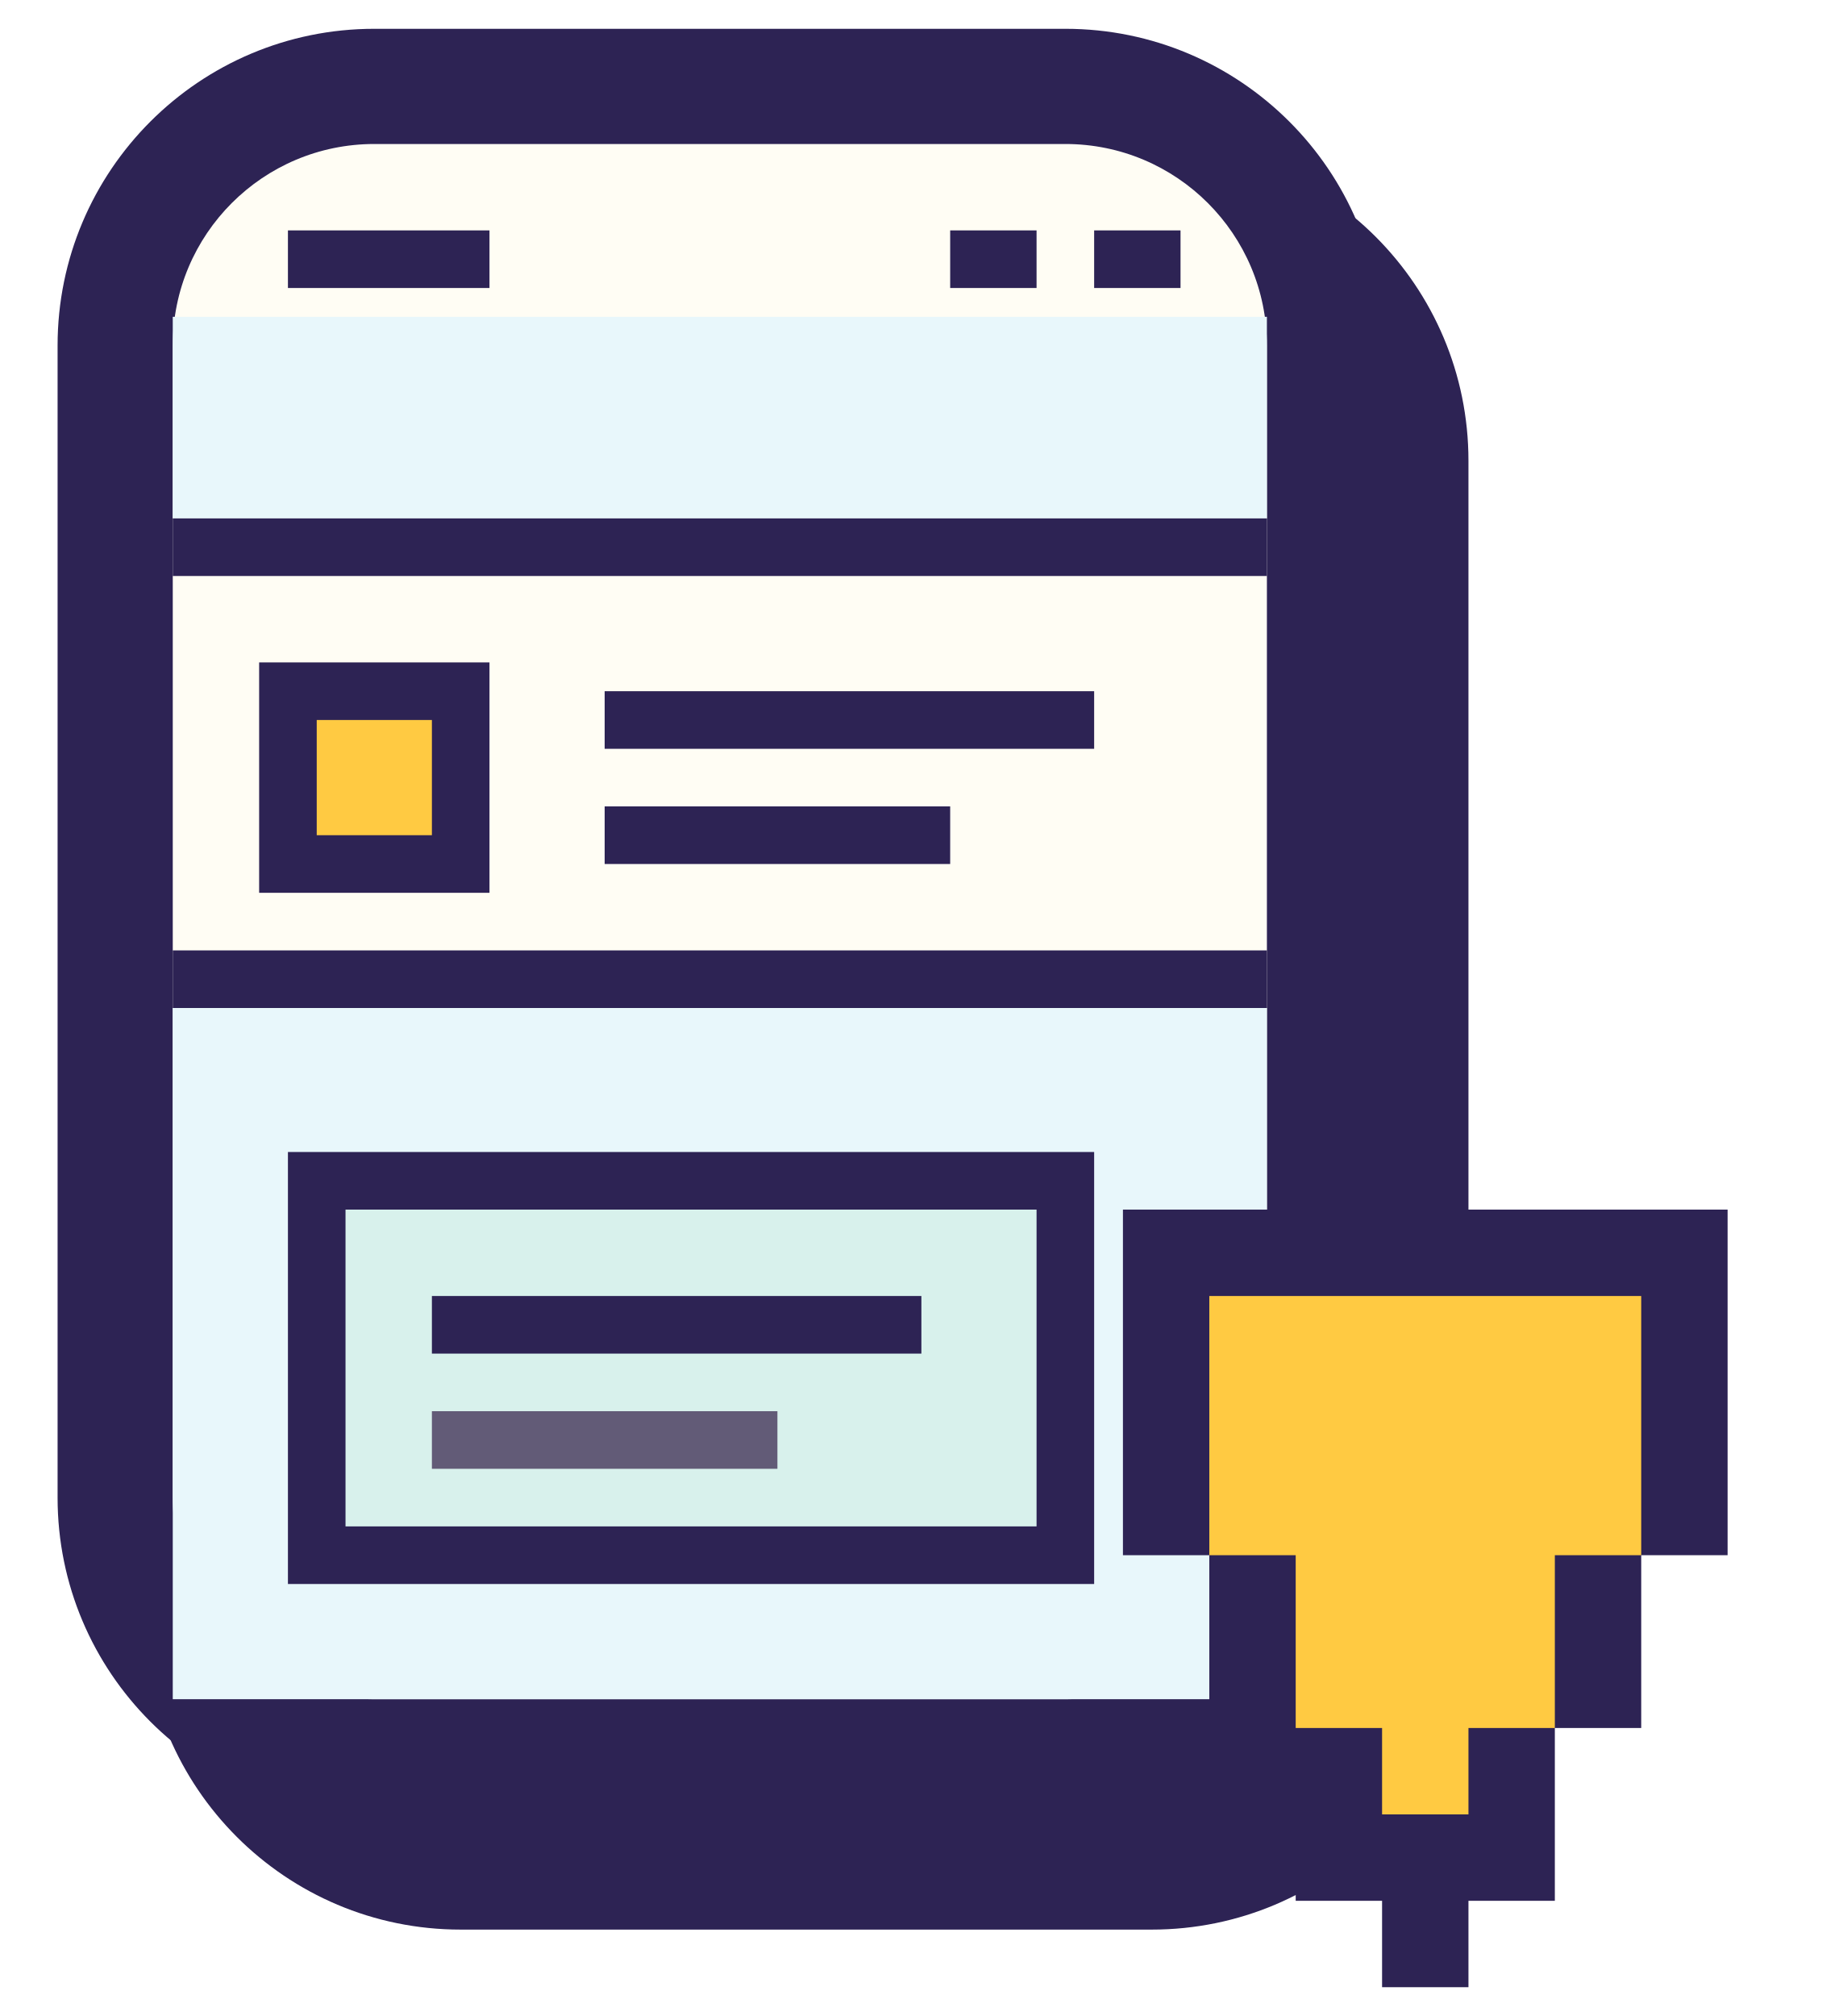
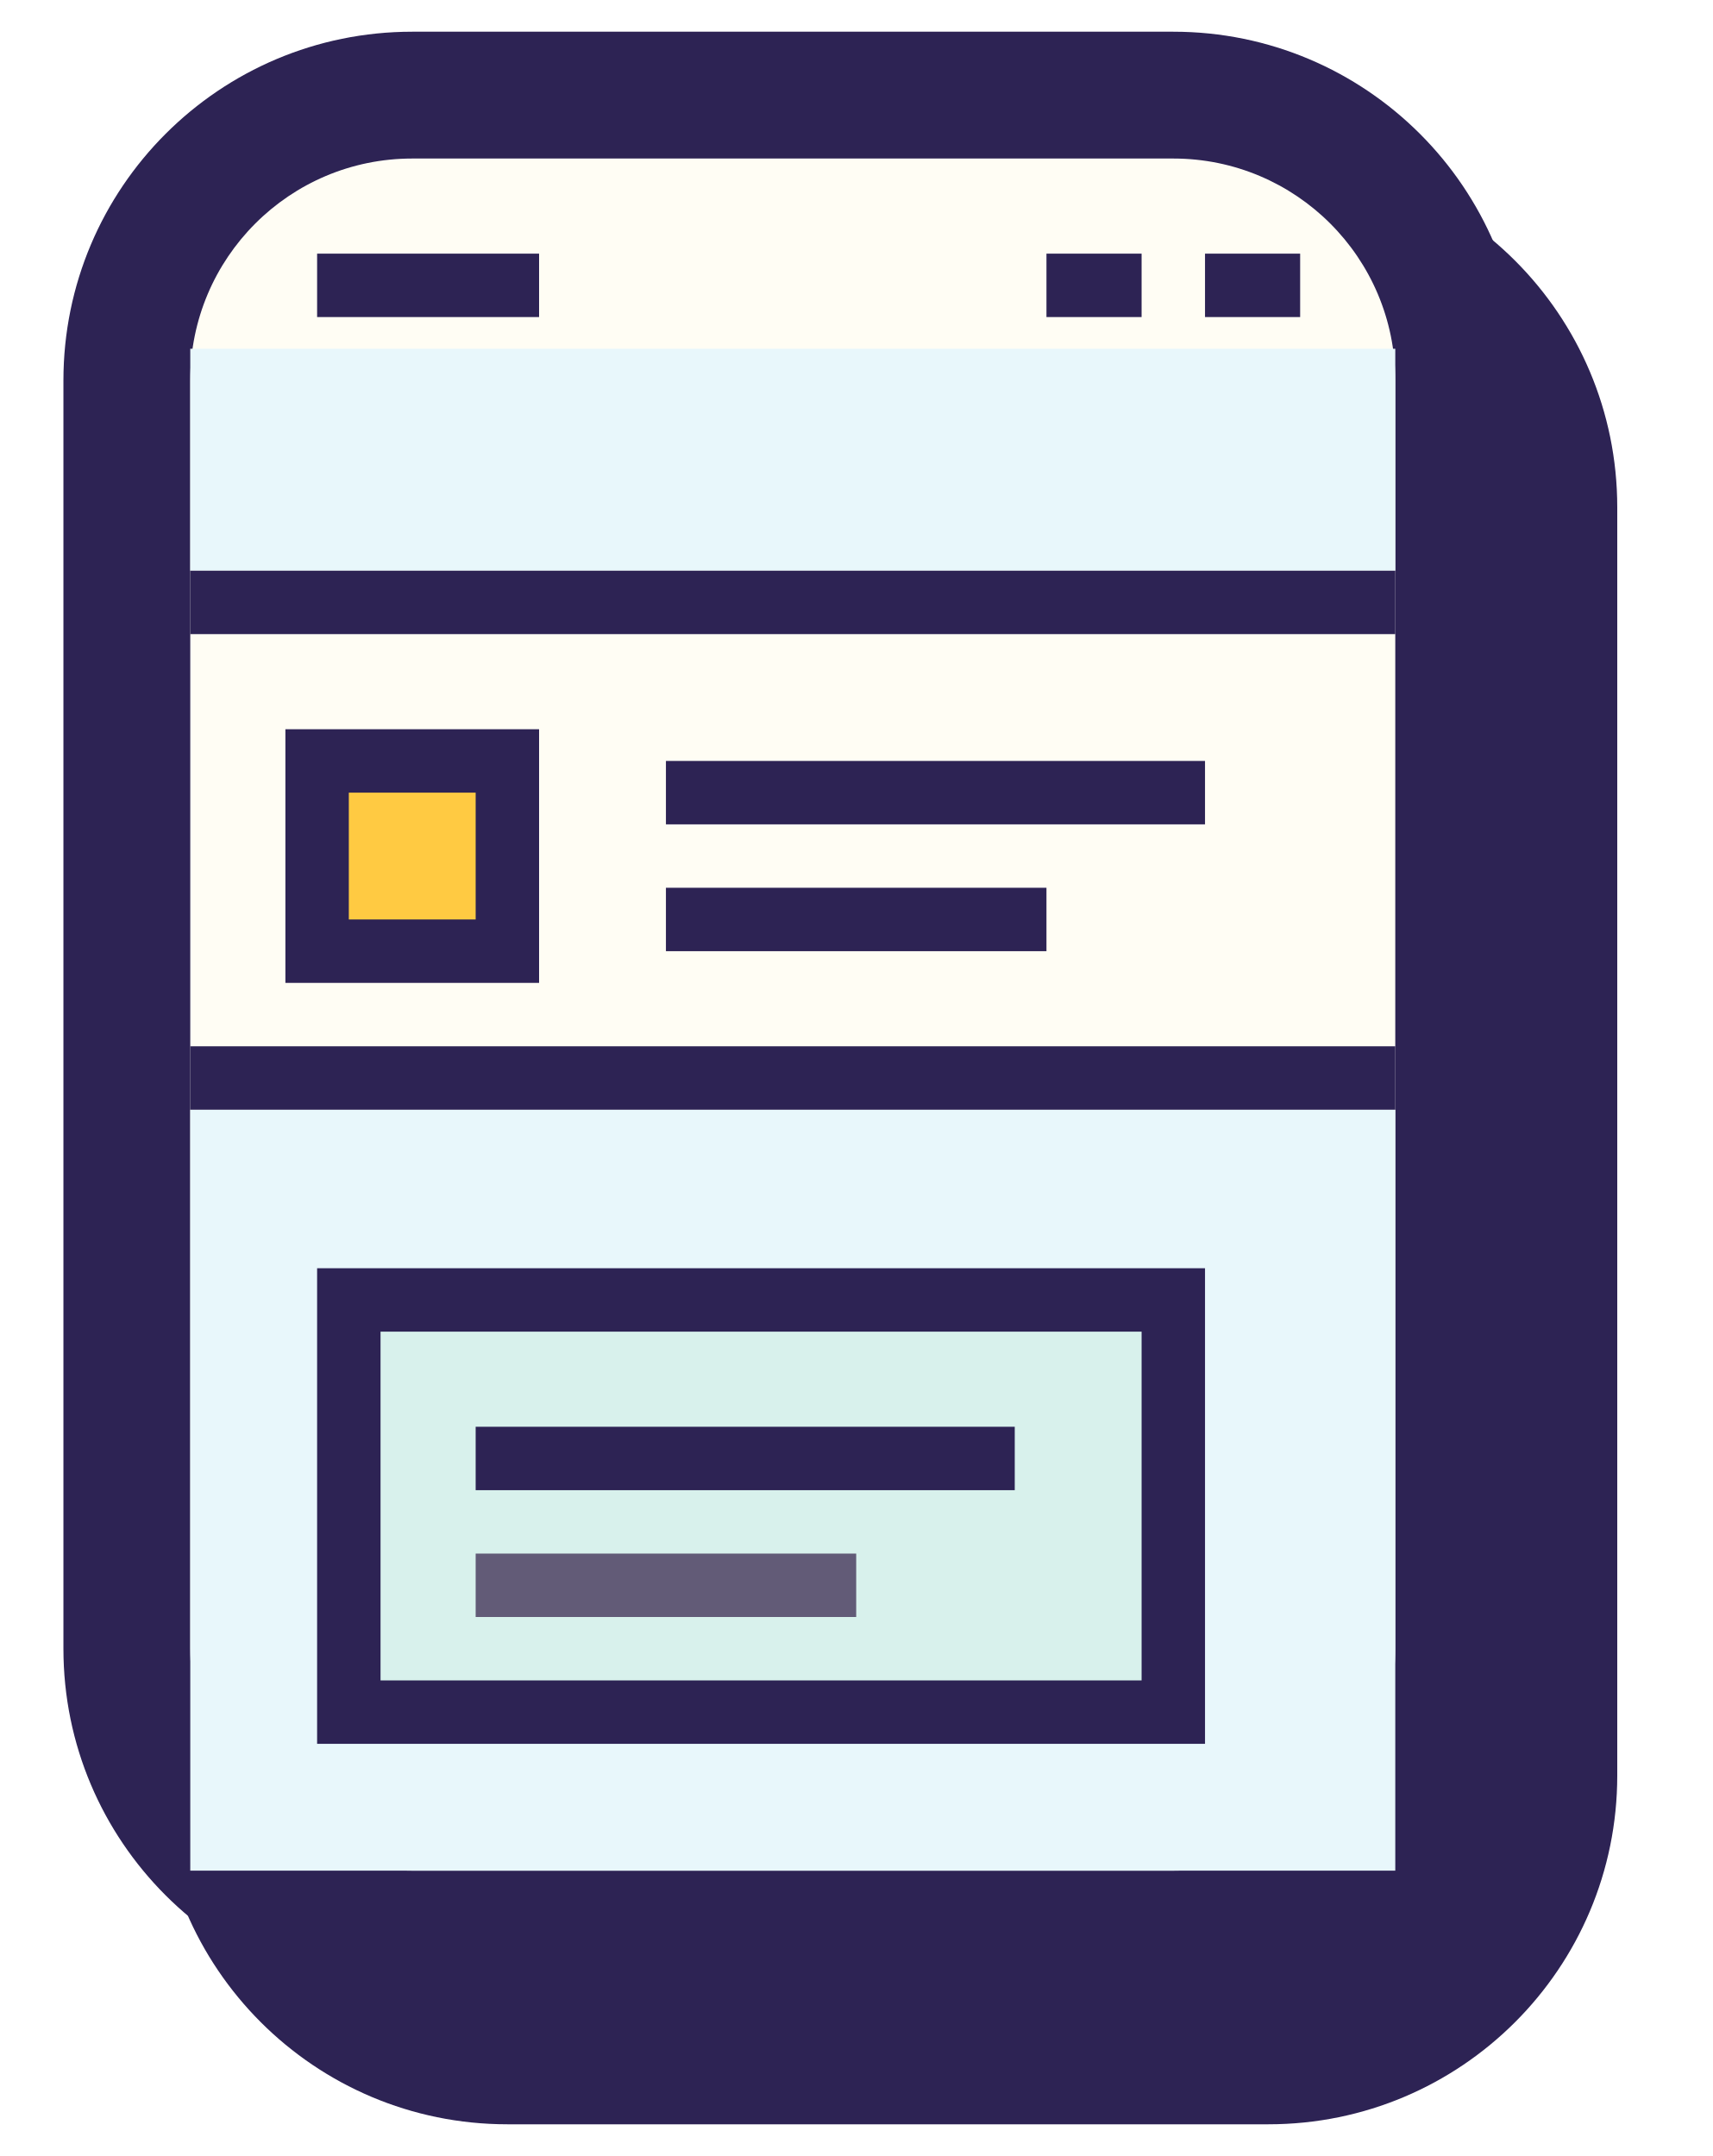
- <svg xmlns="http://www.w3.org/2000/svg" viewBox="0 0 64 70">
+ <svg xmlns="http://www.w3.org/2000/svg" viewBox="0 0 54 68">
  <rect x="5" y="5" width="46" height="62" rx="11" fill="#2d2354" />
  <rect x="2" y="1" width="46" height="62" rx="11" fill="#2d2354" />
  <rect x="6" y="5" width="38" height="54" rx="7" fill="#fffdf4" />
  <path fill="#e8f7fb" d="M6 11h38v7H6zm0 24h38v24H6z" />
  <path fill="#2d2354" d="M6 18h38v2H6zm4-10h7v2h-7zm23 0h3v2h-3zm5 0h3v2h-3zM9 23h8v8H9zm12 1h17v2H21zm0 4h12v2H21zM6 33h38v2H6zm4 7h28v15H10z" />
  <path fill="#ffca42" d="M11 25h4v4h-4z" />
  <path fill="#d8f1ec" d="M12 42h24v11H12z" />
  <path fill="#2d2354" d="M15 45h17v2H15z" />
  <path fill="#625b77" d="M15 49h12v2H15z" />
-   <path fill="#2d2354" d="M39 42h21v12h-3v6h-3v6h-3v3h-3v-3h-3v-6h-3v-6h-3z" />
-   <path fill="#ffca42" d="M42 45h15v9h-3v6h-3v3h-3v-3h-3v-6h-3z" />
</svg>
